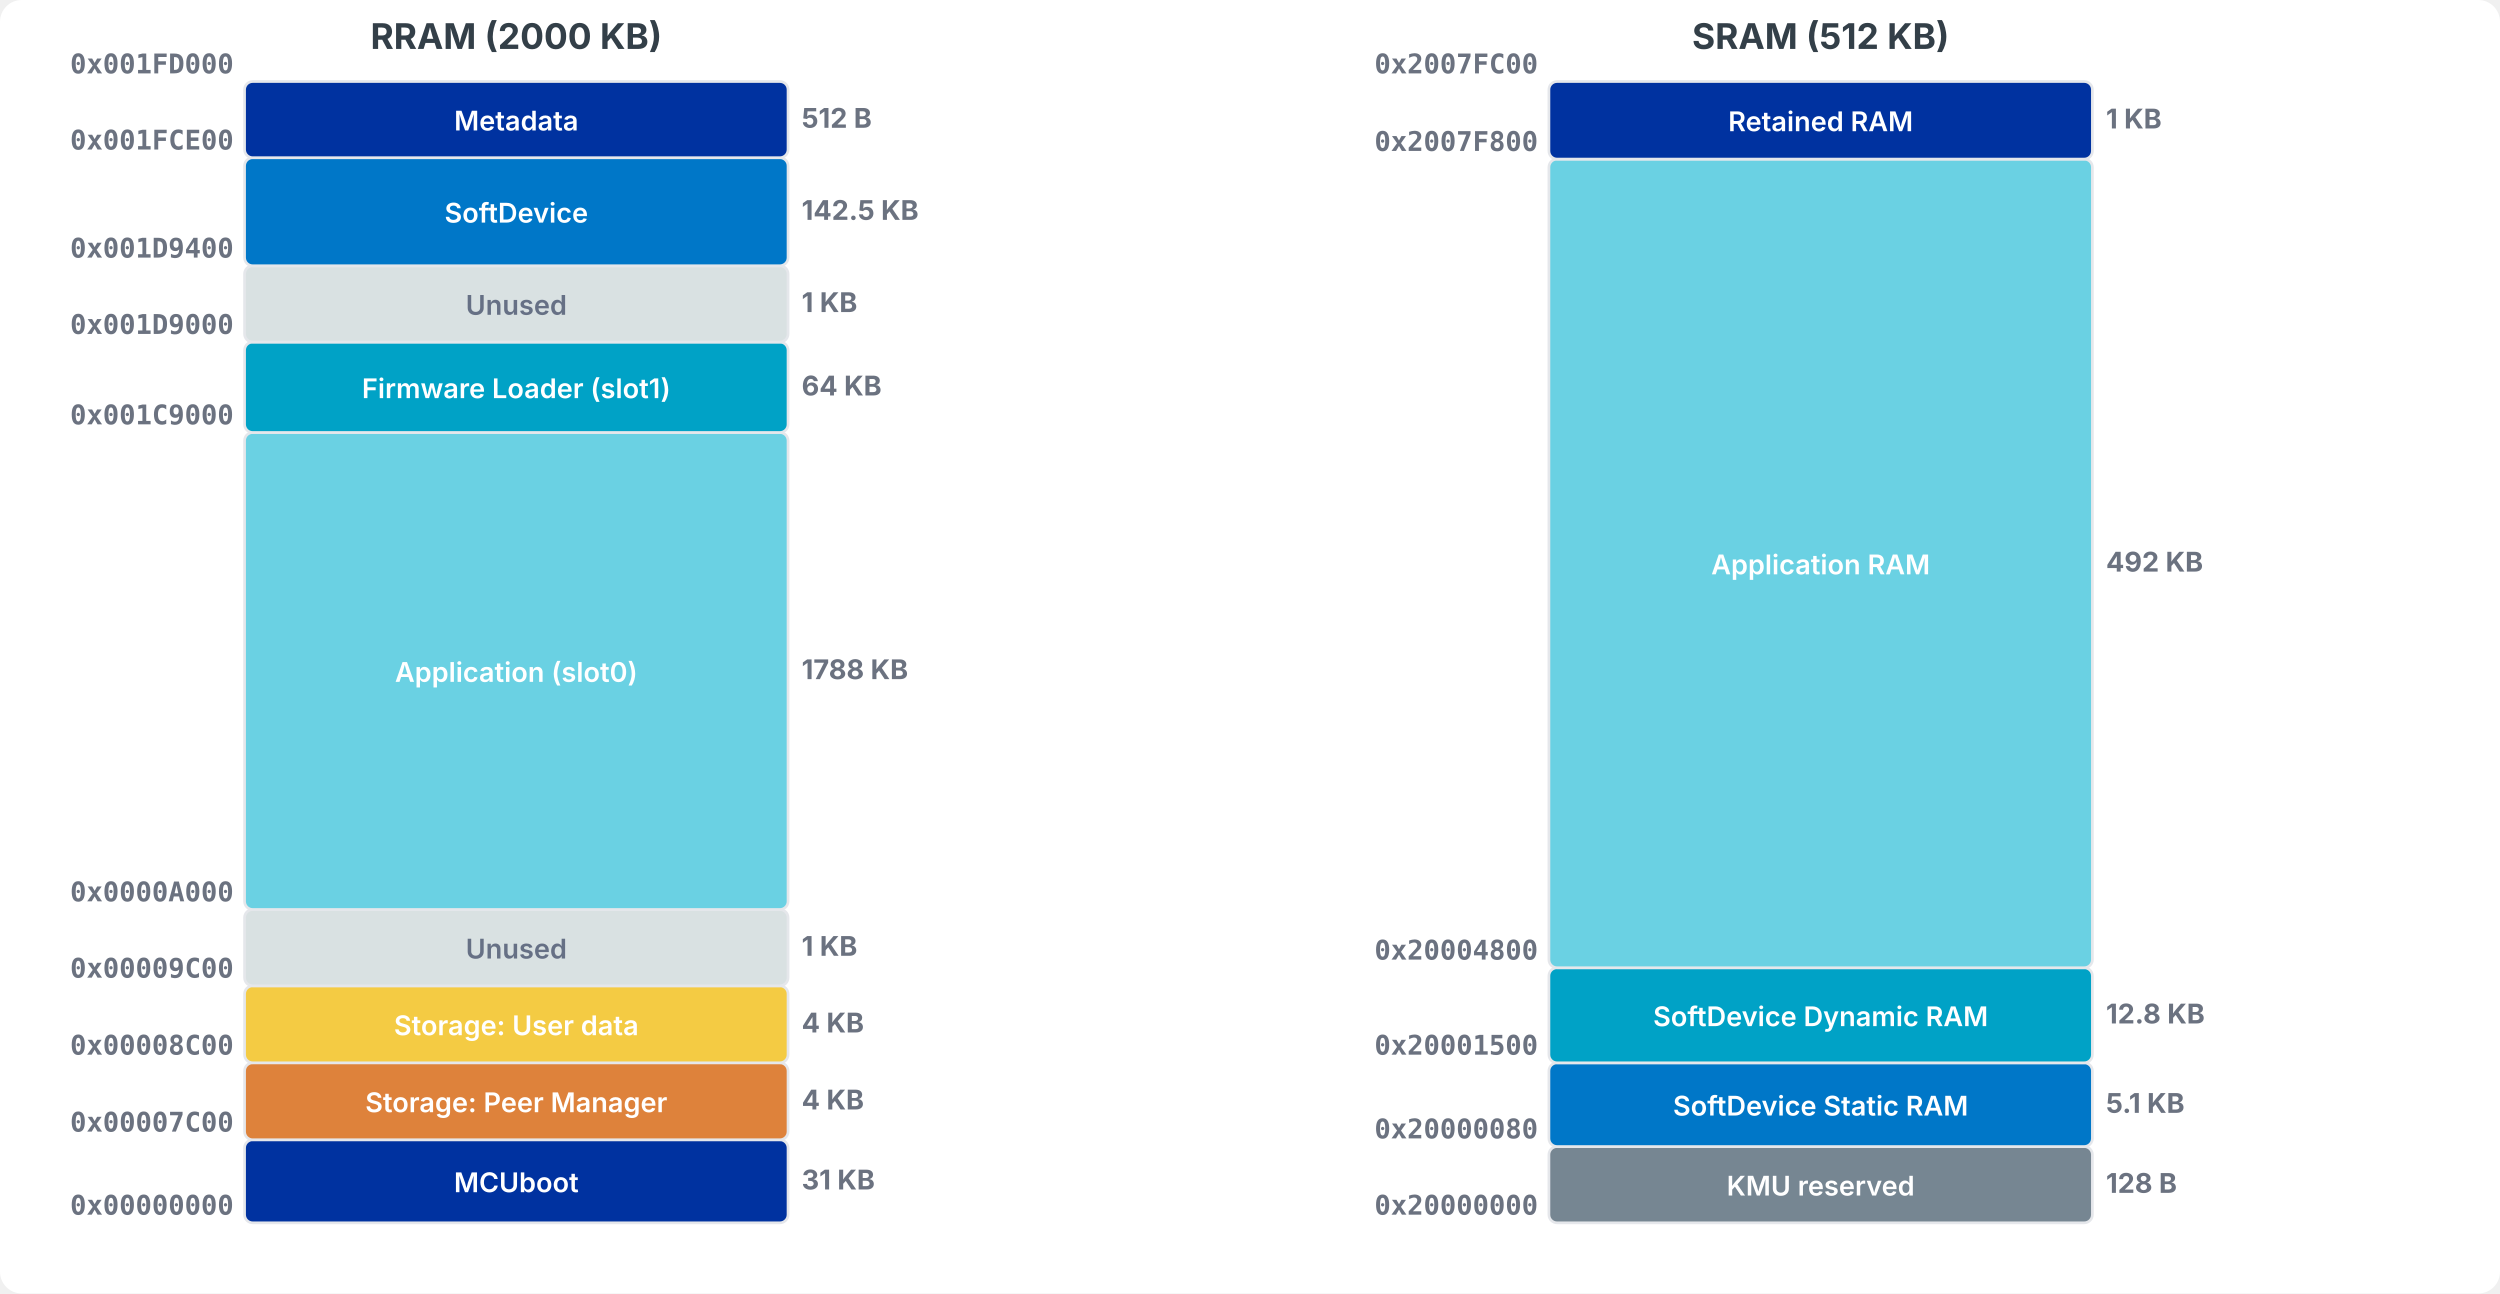
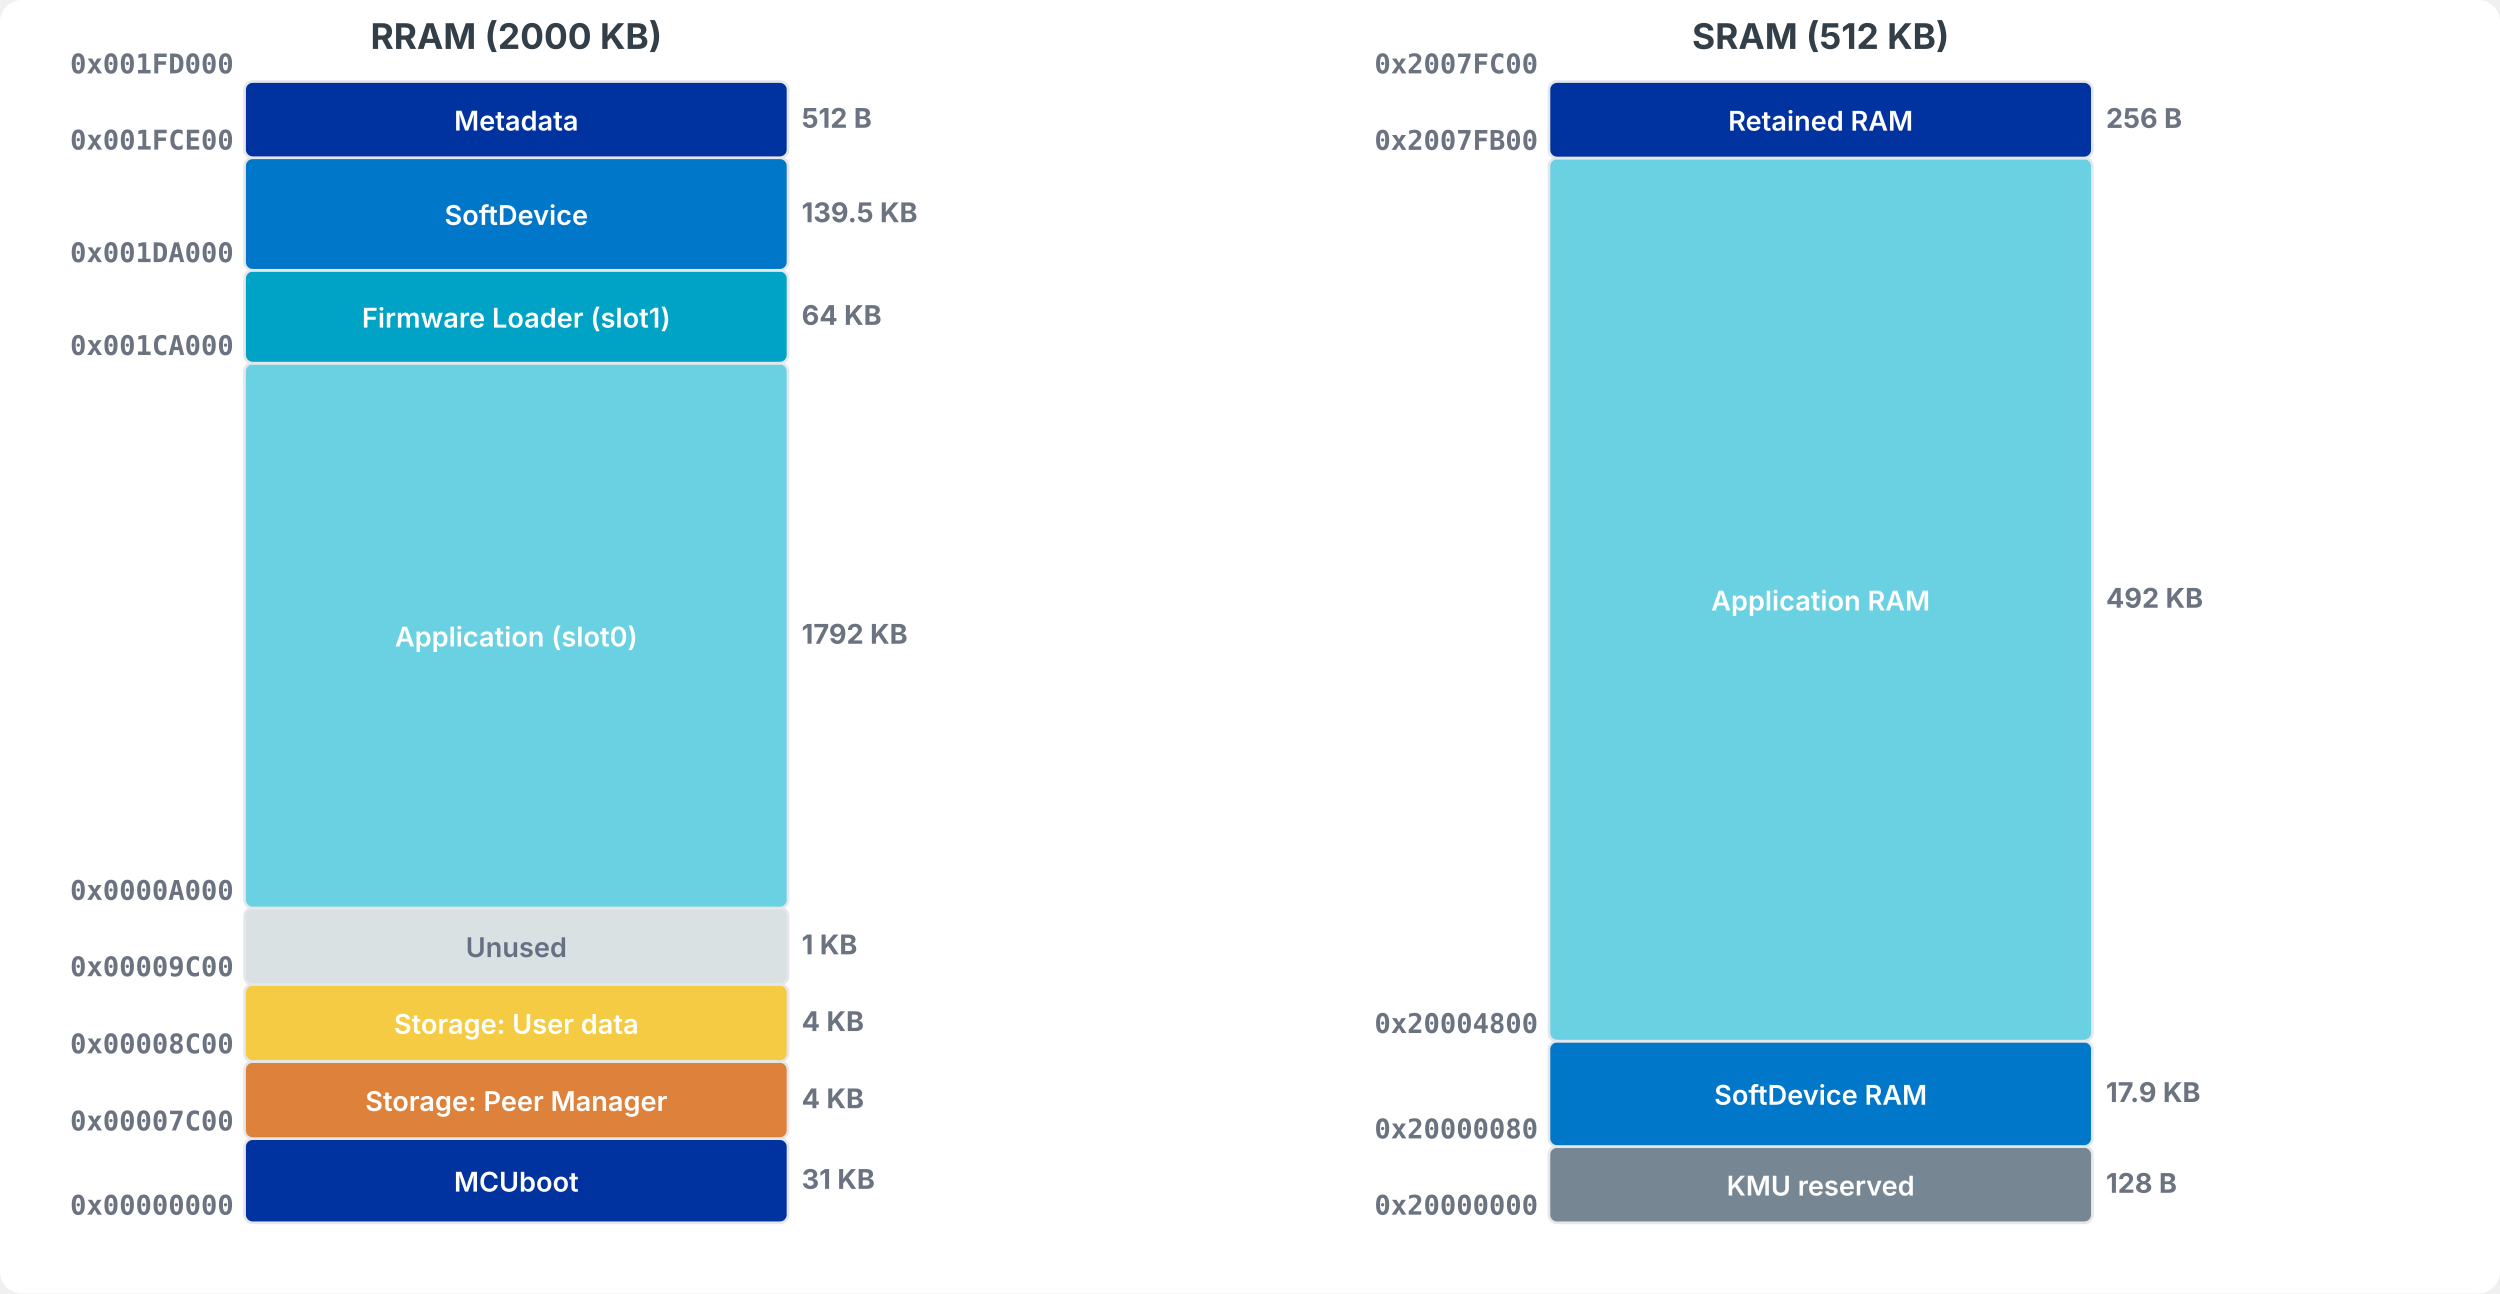
<svg xmlns="http://www.w3.org/2000/svg" viewBox="0 0 920 476" width="920" height="476" font-family="Inter, -apple-system, sans-serif">
  <rect width="100%" height="100%" fill="#ffffff" rx="8" />
  <text x="190.0" y="18" text-anchor="middle" font-size="13" font-weight="bold" fill="#333f48">RRAM (2000 KB)</text>
-   <rect x="90" y="419.442" width="200" height="30.558" fill="#0032a0" rx="3" stroke="#e5e7eb" stroke-width="1" />
-   <text x="190.0" y="438.721" text-anchor="middle" font-size="10" font-weight="600" fill="#fff">MCUboot</text>
+   <rect x="90" y="419.016" width="200" height="30.984" fill="#0032a0" rx="3" stroke="#e5e7eb" stroke-width="1" />
+   <text x="190.0" y="438.508" text-anchor="middle" font-size="10" font-weight="600" fill="#fff">MCUboot</text>
  <text x="86" y="447.0" text-anchor="end" font-size="10" font-weight="bold" font-family="monospace" fill="#6b7280">0x00000000</text>
-   <text x="295" y="437.721" text-anchor="start" font-size="10" font-weight="bold" fill="#6b7280">31 KB</text>
-   <rect x="90" y="391.112" width="200" height="28.33" fill="#de823b" rx="3" stroke="#e5e7eb" stroke-width="1" />
-   <text x="190.0" y="409.277" text-anchor="middle" font-size="10" font-weight="600" fill="#fff">Storage: Peer Manager</text>
-   <text x="86" y="416.442" text-anchor="end" font-size="10" font-weight="bold" font-family="monospace" fill="#6b7280">0x00007C00</text>
-   <text x="295" y="408.277" text-anchor="start" font-size="10" font-weight="bold" fill="#6b7280">4 KB</text>
-   <rect x="90" y="362.782" width="200" height="28.33" fill="#f4cb43" rx="3" stroke="#e5e7eb" stroke-width="1" />
-   <text x="190.0" y="380.947" text-anchor="middle" font-size="10" font-weight="600" fill="#fff">Storage: User data</text>
-   <text x="86" y="388.112" text-anchor="end" font-size="10" font-weight="bold" font-family="monospace" fill="#6b7280">0x00008C00</text>
-   <text x="295" y="379.947" text-anchor="start" font-size="10" font-weight="bold" fill="#6b7280">4 KB</text>
-   <rect x="90" y="334.699" width="200" height="28.083" fill="#d9e1e2" rx="3" stroke="#e5e7eb" stroke-width="1" />
-   <text x="190.0" y="352.741" text-anchor="middle" font-size="10" font-weight="600" fill="#667085">Unused</text>
-   <text x="86" y="359.782" text-anchor="end" font-size="10" font-weight="bold" font-family="monospace" fill="#6b7280">0x00009C00</text>
-   <text x="295" y="351.741" text-anchor="start" font-size="10" font-weight="bold" fill="#6b7280">1 KB</text>
-   <rect x="90" y="159.163" width="200" height="175.536" fill="#6ad1e3" rx="3" stroke="#e5e7eb" stroke-width="1" />
-   <text x="190.0" y="250.931" text-anchor="middle" font-size="10" font-weight="600" fill="#fff">Application (slot0)</text>
-   <text x="86" y="331.699" text-anchor="end" font-size="10" font-weight="bold" font-family="monospace" fill="#6b7280">0x0000A000</text>
-   <text x="295" y="249.931" text-anchor="start" font-size="10" font-weight="bold" fill="#6b7280">1788 KB</text>
-   <rect x="90" y="125.882" width="200" height="33.281" fill="#00a2c6" rx="3" stroke="#e5e7eb" stroke-width="1" />
-   <text x="190.0" y="146.523" text-anchor="middle" font-size="10" font-weight="600" fill="#fff">Firmware Loader (slot1)</text>
-   <text x="86" y="156.163" text-anchor="end" font-size="10" font-weight="bold" font-family="monospace" fill="#6b7280">0x001C9000</text>
-   <text x="295" y="145.523" text-anchor="start" font-size="10" font-weight="bold" fill="#6b7280">64 KB</text>
-   <rect x="90" y="97.8" width="200" height="28.083" fill="#d9e1e2" rx="3" stroke="#e5e7eb" stroke-width="1" />
-   <text x="190.0" y="115.841" text-anchor="middle" font-size="10" font-weight="600" fill="#667085">Unused</text>
-   <text x="86" y="122.882" text-anchor="end" font-size="10" font-weight="bold" font-family="monospace" fill="#6b7280">0x001D9000</text>
-   <text x="295" y="114.841" text-anchor="start" font-size="10" font-weight="bold" fill="#6b7280">1 KB</text>
-   <rect x="90" y="58.041" width="200" height="39.758" fill="#0077c8" rx="3" stroke="#e5e7eb" stroke-width="1" />
-   <text x="190.0" y="81.92" text-anchor="middle" font-size="10" font-weight="600" fill="#fff">SoftDevice</text>
-   <text x="86" y="94.8" text-anchor="end" font-size="10" font-weight="bold" font-family="monospace" fill="#6b7280">0x001D9400</text>
-   <text x="295" y="80.92" text-anchor="start" font-size="10" font-weight="bold" fill="#6b7280">142.5 KB</text>
-   <rect x="90" y="30" width="200" height="28.041" fill="#0032a0" rx="3" stroke="#e5e7eb" stroke-width="1" />
-   <text x="190.0" y="48.021" text-anchor="middle" font-size="10" font-weight="600" fill="#fff">Metadata</text>
-   <text x="86" y="55.041" text-anchor="end" font-size="10" font-weight="bold" font-family="monospace" fill="#6b7280">0x001FCE00</text>
-   <text x="295" y="47.021" text-anchor="start" font-size="10" font-weight="bold" fill="#6b7280">512 B</text>
-   <text x="86" y="27" text-anchor="end" font-size="10" font-weight="bold" font-family="monospace" fill="#6b7280">0x001FD000</text>
+   <text x="295" y="437.508" text-anchor="start" font-size="10" font-weight="bold" fill="#6b7280">31 KB</text>
+   <rect x="90" y="390.631" width="200" height="28.385" fill="#de823b" rx="3" stroke="#e5e7eb" stroke-width="1" />
+   <text x="190.0" y="408.823" text-anchor="middle" font-size="10" font-weight="600" fill="#fff">Storage: Peer Manager</text>
+   <text x="86" y="416.016" text-anchor="end" font-size="10" font-weight="bold" font-family="monospace" fill="#6b7280">0x00007C00</text>
+   <text x="295" y="407.823" text-anchor="start" font-size="10" font-weight="bold" fill="#6b7280">4 KB</text>
+   <rect x="90" y="362.246" width="200" height="28.385" fill="#f4cb43" rx="3" stroke="#e5e7eb" stroke-width="1" />
+   <text x="190.0" y="380.438" text-anchor="middle" font-size="10" font-weight="600" fill="#fff">Storage: User data</text>
+   <text x="86" y="387.631" text-anchor="end" font-size="10" font-weight="bold" font-family="monospace" fill="#6b7280">0x00008C00</text>
+   <text x="295" y="379.438" text-anchor="start" font-size="10" font-weight="bold" fill="#6b7280">4 KB</text>
+   <rect x="90" y="334.149" width="200" height="28.096" fill="#d9e1e2" rx="3" stroke="#e5e7eb" stroke-width="1" />
+   <text x="190.0" y="352.197" text-anchor="middle" font-size="10" font-weight="600" fill="#667085">Unused</text>
+   <text x="86" y="359.246" text-anchor="end" font-size="10" font-weight="bold" font-family="monospace" fill="#6b7280">0x00009C00</text>
+   <text x="295" y="351.197" text-anchor="start" font-size="10" font-weight="bold" fill="#6b7280">1 KB</text>
+   <rect x="90" y="133.639" width="200" height="200.511" fill="#6ad1e3" rx="3" stroke="#e5e7eb" stroke-width="1" />
+   <text x="190.0" y="237.894" text-anchor="middle" font-size="10" font-weight="600" fill="#fff">Application (slot0)</text>
+   <text x="86" y="331.149" text-anchor="end" font-size="10" font-weight="bold" font-family="monospace" fill="#6b7280">0x0000A000</text>
+   <text x="295" y="236.894" text-anchor="start" font-size="10" font-weight="bold" fill="#6b7280">1792 KB</text>
+   <rect x="90" y="99.477" width="200" height="34.161" fill="#00a2c6" rx="3" stroke="#e5e7eb" stroke-width="1" />
+   <text x="190.0" y="120.558" text-anchor="middle" font-size="10" font-weight="600" fill="#fff">Firmware Loader (slot1)</text>
+   <text x="86" y="130.639" text-anchor="end" font-size="10" font-weight="bold" font-family="monospace" fill="#6b7280">0x001CA000</text>
+   <text x="295" y="119.558" text-anchor="start" font-size="10" font-weight="bold" fill="#6b7280">64 KB</text>
+   <rect x="90" y="58.048" width="200" height="41.429" fill="#0077c8" rx="3" stroke="#e5e7eb" stroke-width="1" />
+   <text x="190.0" y="82.763" text-anchor="middle" font-size="10" font-weight="600" fill="#fff">SoftDevice</text>
+   <text x="86" y="96.477" text-anchor="end" font-size="10" font-weight="bold" font-family="monospace" fill="#6b7280">0x001DA000</text>
+   <text x="295" y="81.763" text-anchor="start" font-size="10" font-weight="bold" fill="#6b7280">139.5 KB</text>
+   <rect x="90" y="30.0" width="200" height="28.048" fill="#0032a0" rx="3" stroke="#e5e7eb" stroke-width="1" />
+   <text x="190.0" y="48.024" text-anchor="middle" font-size="10" font-weight="600" fill="#fff">Metadata</text>
+   <text x="86" y="55.048" text-anchor="end" font-size="10" font-weight="bold" font-family="monospace" fill="#6b7280">0x001FCE00</text>
+   <text x="295" y="47.024" text-anchor="start" font-size="10" font-weight="bold" fill="#6b7280">512 B</text>
+   <text x="86" y="27.0" text-anchor="end" font-size="10" font-weight="bold" font-family="monospace" fill="#6b7280">0x001FD000</text>
  <text x="670.0" y="18" text-anchor="middle" font-size="13" font-weight="bold" fill="#333f48">SRAM (512 KB)</text>
-   <rect x="570" y="421.932" width="200" height="28.068" fill="#768692" rx="3" stroke="#e5e7eb" stroke-width="1" />
-   <text x="670.0" y="439.966" text-anchor="middle" font-size="10" font-weight="600" fill="#fff">KMU reserved</text>
+   <rect x="570" y="421.925" width="200" height="28.075" fill="#768692" rx="3" stroke="#e5e7eb" stroke-width="1" />
+   <text x="670.0" y="439.962" text-anchor="middle" font-size="10" font-weight="600" fill="#fff">KMU reserved</text>
  <text x="566" y="447.0" text-anchor="end" font-size="10" font-weight="bold" font-family="monospace" fill="#6b7280">0x20000000</text>
-   <text x="775" y="438.966" text-anchor="start" font-size="10" font-weight="bold" fill="#6b7280">128 B</text>
-   <rect x="570" y="391.123" width="200" height="30.808" fill="#0077c8" rx="3" stroke="#e5e7eb" stroke-width="1" />
-   <text x="670.0" y="410.527" text-anchor="middle" font-size="10" font-weight="600" fill="#fff">SoftDevice Static RAM</text>
-   <text x="566" y="418.932" text-anchor="end" font-size="10" font-weight="bold" font-family="monospace" fill="#6b7280">0x20000080</text>
-   <text x="775" y="409.527" text-anchor="start" font-size="10" font-weight="bold" fill="#6b7280">5.1 KB</text>
-   <rect x="570" y="356.137" width="200" height="34.986" fill="#00a2c6" rx="3" stroke="#e5e7eb" stroke-width="1" />
-   <text x="670.0" y="377.63" text-anchor="middle" font-size="10" font-weight="600" fill="#fff">SoftDevice Dynamic RAM</text>
-   <text x="566" y="388.123" text-anchor="end" font-size="10" font-weight="bold" font-family="monospace" fill="#6b7280">0x20001500</text>
-   <text x="775" y="376.63" text-anchor="start" font-size="10" font-weight="bold" fill="#6b7280">12.8 KB</text>
-   <rect x="570" y="58.548" width="200" height="297.589" fill="#6ad1e3" rx="3" stroke="#e5e7eb" stroke-width="1" />
-   <text x="670.0" y="211.342" text-anchor="middle" font-size="10" font-weight="600" fill="#fff">Application RAM</text>
-   <text x="566" y="353.137" text-anchor="end" font-size="10" font-weight="bold" font-family="monospace" fill="#6b7280">0x20004800</text>
-   <text x="775" y="210.342" text-anchor="start" font-size="10" font-weight="bold" fill="#6b7280">492 KB</text>
-   <rect x="570" y="30" width="200" height="28.548" fill="#0032a0" rx="3" stroke="#e5e7eb" stroke-width="1" />
-   <text x="670.0" y="48.274" text-anchor="middle" font-size="10" font-weight="600" fill="#fff">Retained RAM</text>
-   <text x="566" y="55.548" text-anchor="end" font-size="10" font-weight="bold" font-family="monospace" fill="#6b7280">0x2007F800</text>
-   <text x="775" y="47.274" text-anchor="start" font-size="10" font-weight="bold" fill="#6b7280">1 KB</text>
+   <text x="775" y="438.962" text-anchor="start" font-size="10" font-weight="bold" fill="#6b7280">128 B</text>
+   <rect x="570" y="383.135" width="200" height="38.79" fill="#0077c8" rx="3" stroke="#e5e7eb" stroke-width="1" />
+   <text x="670.0" y="406.53" text-anchor="middle" font-size="10" font-weight="600" fill="#fff">SoftDevice RAM</text>
+   <text x="566" y="418.925" text-anchor="end" font-size="10" font-weight="bold" font-family="monospace" fill="#6b7280">0x20000080</text>
+   <text x="775" y="405.53" text-anchor="start" font-size="10" font-weight="bold" fill="#6b7280">17.9 KB</text>
+   <rect x="570" y="58.151" width="200" height="324.984" fill="#6ad1e3" rx="3" stroke="#e5e7eb" stroke-width="1" />
+   <text x="670.0" y="224.643" text-anchor="middle" font-size="10" font-weight="600" fill="#fff">Application RAM</text>
+   <text x="566" y="380.135" text-anchor="end" font-size="10" font-weight="bold" font-family="monospace" fill="#6b7280">0x20004800</text>
+   <text x="775" y="223.643" text-anchor="start" font-size="10" font-weight="bold" fill="#6b7280">492 KB</text>
+   <rect x="570" y="30" width="200" height="28.151" fill="#0032a0" rx="3" stroke="#e5e7eb" stroke-width="1" />
+   <text x="670.0" y="48.075" text-anchor="middle" font-size="10" font-weight="600" fill="#fff">Retained RAM</text>
+   <text x="566" y="55.151" text-anchor="end" font-size="10" font-weight="bold" font-family="monospace" fill="#6b7280">0x2007FB00</text>
+   <text x="775" y="47.075" text-anchor="start" font-size="10" font-weight="bold" fill="#6b7280">256 B</text>
  <text x="566" y="27" text-anchor="end" font-size="10" font-weight="bold" font-family="monospace" fill="#6b7280">0x2007FC00</text>
</svg>
